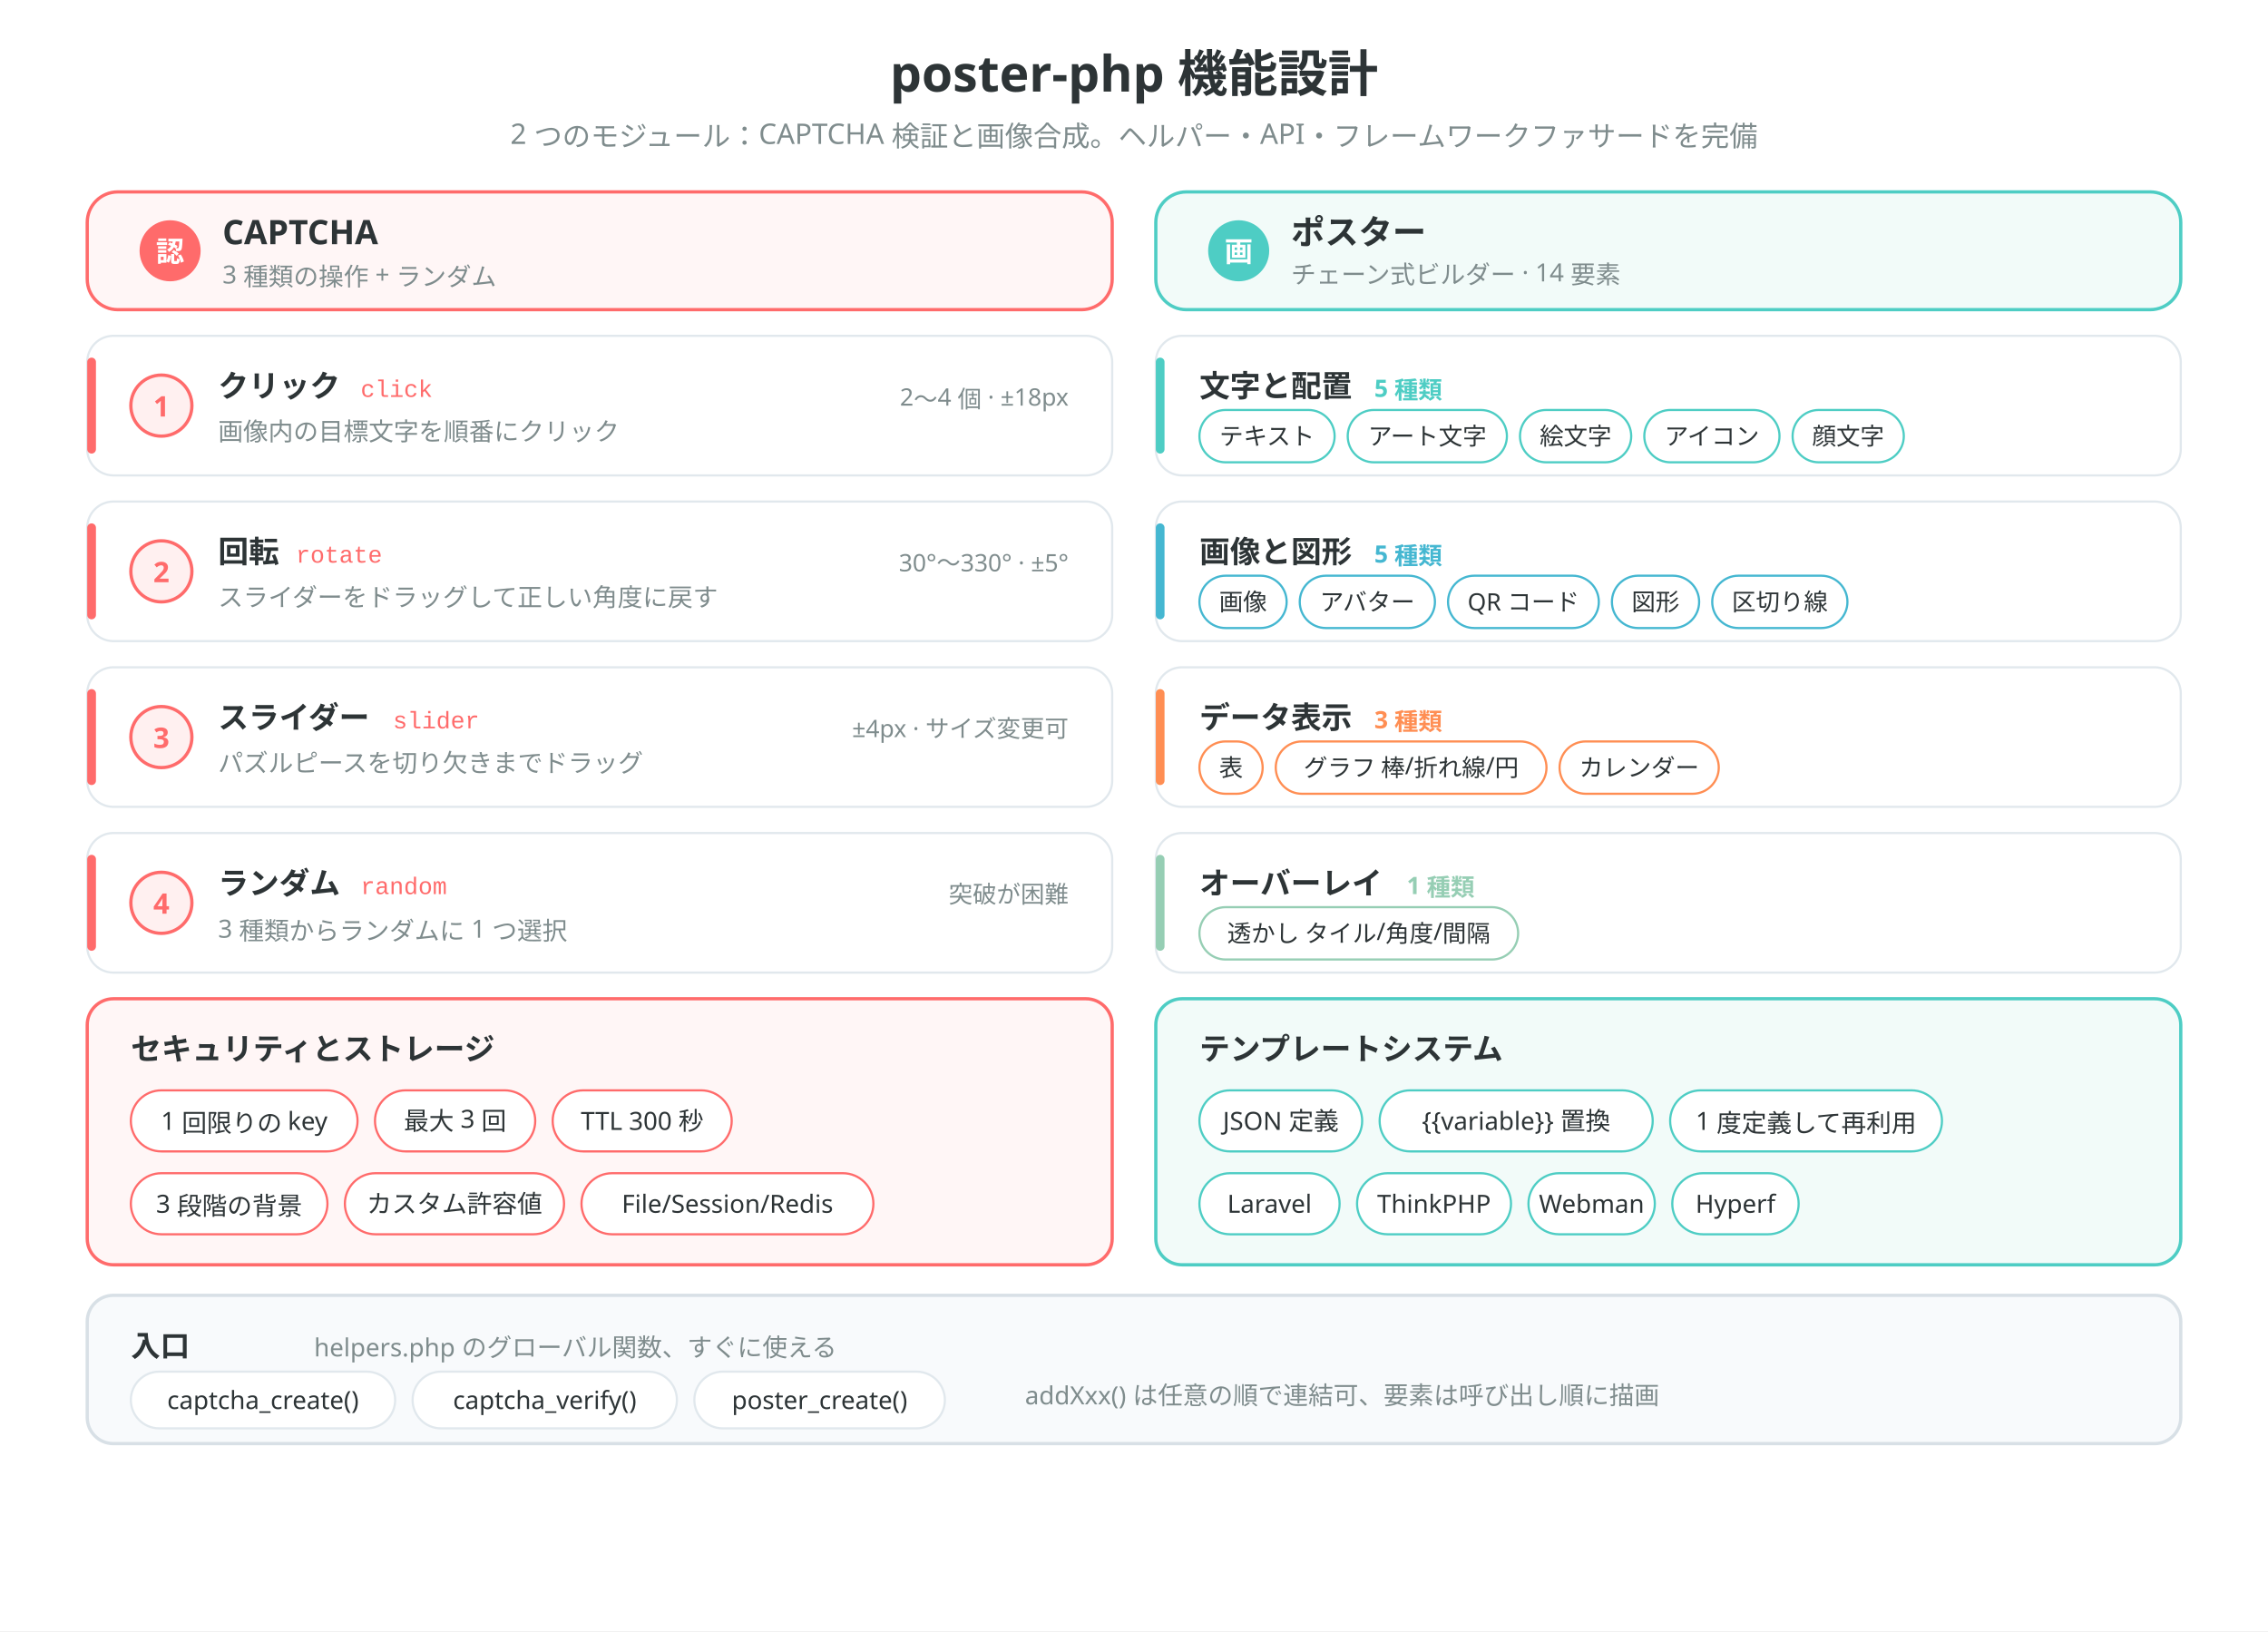
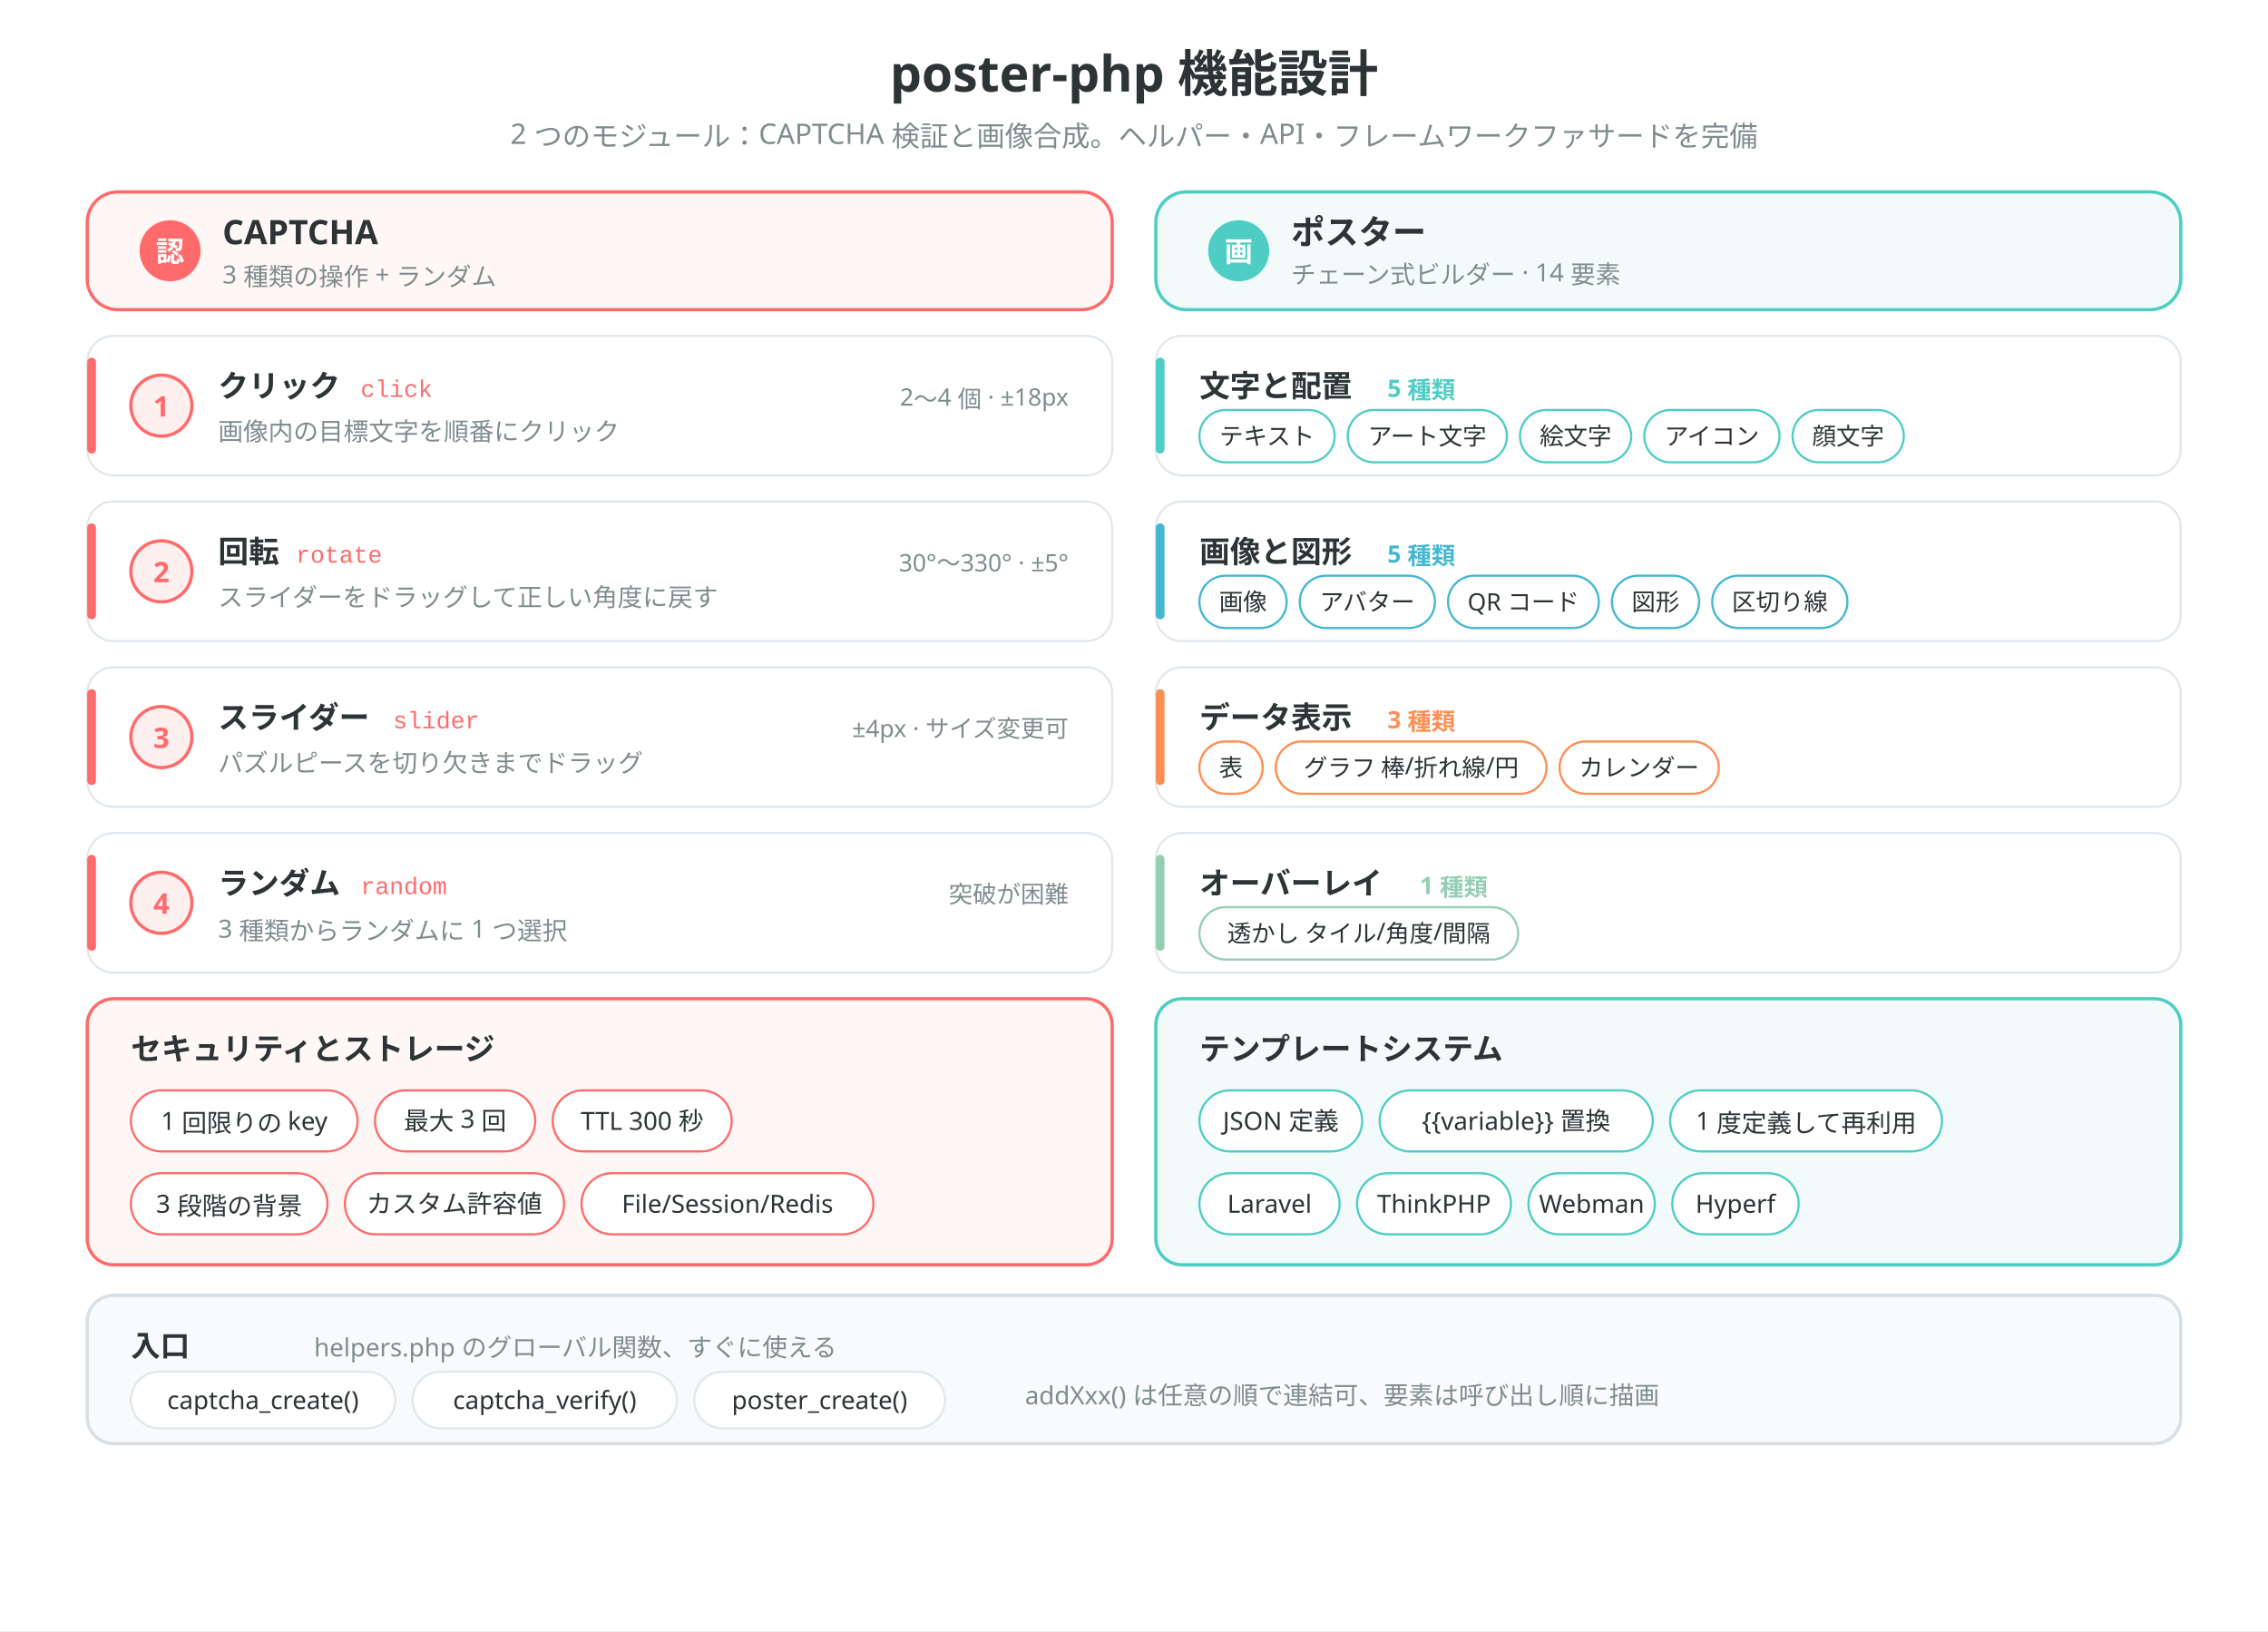
<svg xmlns="http://www.w3.org/2000/svg" viewBox="0 0 1040 748" width="1040" height="748" font-family="'Hiragino Sans','Yu Gothic','Noto Sans JP','Meiryo',sans-serif" role="img" aria-label="poster-php 機能設計">
  <defs>
    <marker id="arrow" viewBox="0 0 10 10" refX="9" refY="5" markerWidth="6" markerHeight="6" orient="auto">
      <path d="M0 0L10 5L0 10Z" fill="#B2BEC3" />
    </marker>
  </defs>
  <rect width="1040" height="748" fill="#FFFFFF" />
  <text x="520" y="42" font-size="23" fill="#2D3436" font-weight="700" text-anchor="middle">poster-php 機能設計</text>
  <text x="520" y="66" font-size="13" fill="#7F8C8D" text-anchor="middle">2 つのモジュール：CAPTCHA 検証と画像合成。ヘルパー・API・フレームワークファサードを完備</text>
  <rect x="40" y="88" width="470" height="54" rx="14" fill="#FFF6F6" stroke="#FF6B6B" stroke-width="1.5" />
  <circle cx="78" cy="115" r="14" fill="#FF6B6B" />
  <text x="78" y="120" font-size="13" fill="#FFFFFF" font-weight="700" text-anchor="middle">認</text>
  <text x="102" y="112" font-size="15.5" fill="#2D3436" font-weight="700">CAPTCHA</text>
  <text x="102" y="130" font-size="11.5" fill="#7F8C8D">3 種類の操作 + ランダム</text>
  <rect x="530" y="88" width="470" height="54" rx="14" fill="#F2FBF9" stroke="#4ECDC4" stroke-width="1.5" />
  <circle cx="568" cy="115" r="14" fill="#4ECDC4" />
  <text x="568" y="120" font-size="13" fill="#FFFFFF" font-weight="700" text-anchor="middle">画</text>
  <text x="592" y="112" font-size="15.5" fill="#2D3436" font-weight="700">ポスター</text>
  <text x="592" y="130" font-size="11.5" fill="#7F8C8D">チェーン式ビルダー · 14 要素</text>
  <rect x="40" y="154" width="470" height="64" rx="12" fill="#FFFFFF" stroke="#E1E8ED" stroke-width="1" />
  <rect x="40" y="164" width="4" height="44" rx="2" fill="#FF6B6B" />
  <circle cx="74" cy="186" r="14" fill="#FFF0F0" stroke="#FF6B6B" stroke-width="1.5" />
  <text x="74" y="191" font-size="13" fill="#FF6B6B" font-weight="700" text-anchor="middle">1</text>
  <text x="100" y="182" font-size="14" fill="#2D3436" font-weight="600">クリック</text>
  <text x="165.36" y="182" font-size="11" fill="#FF6B6B" font-family="'SFMono-Regular',Consolas,'Liberation Mono',Menlo,monospace">click</text>
  <text x="100" y="202" font-size="11.5" fill="#7F8C8D">画像内の目標文字を順番にクリック</text>
  <text x="490" y="186" font-size="11" fill="#7F8C8D" text-anchor="end">2〜4 個 · ±18px</text>
  <rect x="40" y="230" width="470" height="64" rx="12" fill="#FFFFFF" stroke="#E1E8ED" stroke-width="1" />
  <rect x="40" y="240" width="4" height="44" rx="2" fill="#FF6B6B" />
  <circle cx="74" cy="262" r="14" fill="#FFF0F0" stroke="#FF6B6B" stroke-width="1.5" />
  <text x="74" y="267" font-size="13" fill="#FF6B6B" font-weight="700" text-anchor="middle">2</text>
  <text x="100" y="258" font-size="14" fill="#2D3436" font-weight="600">回転</text>
  <text x="135.68" y="258" font-size="11" fill="#FF6B6B" font-family="'SFMono-Regular',Consolas,'Liberation Mono',Menlo,monospace">rotate</text>
  <text x="100" y="278" font-size="11.5" fill="#7F8C8D">スライダーをドラッグして正しい角度に戻す</text>
  <text x="490" y="262" font-size="11" fill="#7F8C8D" text-anchor="end">30°〜330° · ±5°</text>
  <rect x="40" y="306" width="470" height="64" rx="12" fill="#FFFFFF" stroke="#E1E8ED" stroke-width="1" />
  <rect x="40" y="316" width="4" height="44" rx="2" fill="#FF6B6B" />
  <circle cx="74" cy="338" r="14" fill="#FFF0F0" stroke="#FF6B6B" stroke-width="1.5" />
  <text x="74" y="343" font-size="13" fill="#FF6B6B" font-weight="700" text-anchor="middle">3</text>
  <text x="100" y="334" font-size="14" fill="#2D3436" font-weight="600">スライダー</text>
  <text x="180.2" y="334" font-size="11" fill="#FF6B6B" font-family="'SFMono-Regular',Consolas,'Liberation Mono',Menlo,monospace">slider</text>
  <text x="100" y="354" font-size="11.5" fill="#7F8C8D">パズルピースを切り欠きまでドラッグ</text>
  <text x="490" y="338" font-size="11" fill="#7F8C8D" text-anchor="end">±4px · サイズ変更可</text>
  <rect x="40" y="382" width="470" height="64" rx="12" fill="#FFFFFF" stroke="#E1E8ED" stroke-width="1" />
  <rect x="40" y="392" width="4" height="44" rx="2" fill="#FF6B6B" />
  <circle cx="74" cy="414" r="14" fill="#FFF0F0" stroke="#FF6B6B" stroke-width="1.5" />
  <text x="74" y="419" font-size="13" fill="#FF6B6B" font-weight="700" text-anchor="middle">4</text>
  <text x="100" y="410" font-size="14" fill="#2D3436" font-weight="600">ランダム</text>
  <text x="165.36" y="410" font-size="11" fill="#FF6B6B" font-family="'SFMono-Regular',Consolas,'Liberation Mono',Menlo,monospace">random</text>
  <text x="100" y="430" font-size="11.5" fill="#7F8C8D">3 種類からランダムに 1 つ選択</text>
  <text x="490" y="414" font-size="11" fill="#7F8C8D" text-anchor="end">突破が困難</text>
  <rect x="40" y="458" width="470" height="122" rx="12" fill="#FFF6F6" stroke="#FF6B6B" stroke-width="1.5" />
  <text x="60" y="486" font-size="14" fill="#2D3436" font-weight="700">セキュリティとストレージ</text>
  <rect x="60" y="500" width="103.95" height="28" rx="14" fill="#FFFFFF" stroke="#FF6B6B" stroke-width="1" />
  <text x="111.98" y="518.14" font-size="11.5" fill="#2D3436" text-anchor="middle">1 回限りの key</text>
  <rect x="171.95" y="500" width="73.48" height="28" rx="14" fill="#FFFFFF" stroke="#FF6B6B" stroke-width="1" />
  <text x="208.69" y="518.14" font-size="11.5" fill="#2D3436" text-anchor="middle">最大 3 回</text>
  <rect x="253.43" y="500" width="82.1" height="28" rx="14" fill="#FFFFFF" stroke="#FF6B6B" stroke-width="1" />
  <text x="294.48" y="518.14" font-size="11.5" fill="#2D3436" text-anchor="middle">TTL 300 秒</text>
  <rect x="60" y="538" width="90.15" height="28" rx="14" fill="#FFFFFF" stroke="#FF6B6B" stroke-width="1" />
  <text x="105.08" y="556.14" font-size="11.5" fill="#2D3436" text-anchor="middle">3 段階の背景</text>
  <rect x="158.15" y="538" width="100.5" height="28" rx="14" fill="#FFFFFF" stroke="#FF6B6B" stroke-width="1" />
  <text x="208.4" y="556.14" font-size="11.5" fill="#2D3436" text-anchor="middle">カスタム許容値</text>
  <rect x="266.65" y="538" width="133.85" height="28" rx="14" fill="#FFFFFF" stroke="#FF6B6B" stroke-width="1" />
  <text x="333.58" y="556.14" font-size="11.5" fill="#2D3436" text-anchor="middle">File/Session/Redis</text>
  <rect x="530" y="154" width="470" height="64" rx="12" fill="#FFFFFF" stroke="#E1E8ED" stroke-width="1" />
  <rect x="530" y="164" width="4" height="44" rx="2" fill="#4ECDC4" />
  <text x="550" y="182" font-size="14" fill="#2D3436" font-weight="600">文字と配置</text>
-   <text x="630.2" y="182" font-size="11" fill="#4ECDC4" font-weight="700">5 種類</text>
+   <text x="636.2" y="182" font-size="11" fill="#4ECDC4" font-weight="700">5 種類</text>
  <rect x="550" y="188" width="62" height="24" rx="12" fill="#FFFFFF" stroke="#4ECDC4" stroke-width="1" />
  <text x="581" y="203.96" font-size="11" fill="#2D3436" text-anchor="middle">テキスト</text>
  <rect x="618" y="188" width="73" height="24" rx="12" fill="#FFFFFF" stroke="#4ECDC4" stroke-width="1" />
  <text x="654.5" y="203.96" font-size="11" fill="#2D3436" text-anchor="middle">アート文字</text>
  <rect x="697" y="188" width="51" height="24" rx="12" fill="#FFFFFF" stroke="#4ECDC4" stroke-width="1" />
  <text x="722.5" y="203.96" font-size="11" fill="#2D3436" text-anchor="middle">絵文字</text>
  <rect x="754" y="188" width="62" height="24" rx="12" fill="#FFFFFF" stroke="#4ECDC4" stroke-width="1" />
  <text x="785" y="203.96" font-size="11" fill="#2D3436" text-anchor="middle">アイコン</text>
  <rect x="822" y="188" width="51" height="24" rx="12" fill="#FFFFFF" stroke="#4ECDC4" stroke-width="1" />
  <text x="847.5" y="203.96" font-size="11" fill="#2D3436" text-anchor="middle">顔文字</text>
  <rect x="530" y="230" width="470" height="64" rx="12" fill="#FFFFFF" stroke="#E1E8ED" stroke-width="1" />
  <rect x="530" y="240" width="4" height="44" rx="2" fill="#45B7D1" />
  <text x="550" y="258" font-size="14" fill="#2D3436" font-weight="600">画像と図形</text>
-   <text x="630.2" y="258" font-size="11" fill="#45B7D1" font-weight="700">5 種類</text>
+   <text x="636.2" y="258" font-size="11" fill="#45B7D1" font-weight="700">5 種類</text>
  <rect x="550" y="264" width="40" height="24" rx="12" fill="#FFFFFF" stroke="#45B7D1" stroke-width="1" />
  <text x="570" y="279.96" font-size="11" fill="#2D3436" text-anchor="middle">画像</text>
  <rect x="596" y="264" width="62" height="24" rx="12" fill="#FFFFFF" stroke="#45B7D1" stroke-width="1" />
  <text x="627" y="279.96" font-size="11" fill="#2D3436" text-anchor="middle">アバター</text>
  <rect x="664" y="264" width="69.15" height="24" rx="12" fill="#FFFFFF" stroke="#45B7D1" stroke-width="1" />
  <text x="698.58" y="279.96" font-size="11" fill="#2D3436" text-anchor="middle">QR コード</text>
  <rect x="739.15" y="264" width="40" height="24" rx="12" fill="#FFFFFF" stroke="#45B7D1" stroke-width="1" />
  <text x="759.15" y="279.96" font-size="11" fill="#2D3436" text-anchor="middle">図形</text>
  <rect x="785.15" y="264" width="62" height="24" rx="12" fill="#FFFFFF" stroke="#45B7D1" stroke-width="1" />
  <text x="816.15" y="279.96" font-size="11" fill="#2D3436" text-anchor="middle">区切り線</text>
  <rect x="530" y="306" width="470" height="64" rx="12" fill="#FFFFFF" stroke="#E1E8ED" stroke-width="1" />
  <rect x="530" y="316" width="4" height="44" rx="2" fill="#FF8E53" />
  <text x="550" y="334" font-size="14" fill="#2D3436" font-weight="600">データ表示</text>
-   <text x="630.2" y="334" font-size="11" fill="#FF8E53" font-weight="700">3 種類</text>
+   <text x="636.2" y="334" font-size="11" fill="#FF8E53" font-weight="700">3 種類</text>
  <rect x="550" y="340" width="29" height="24" rx="12" fill="#FFFFFF" stroke="#FF8E53" stroke-width="1" />
  <text x="564.5" y="355.96" font-size="11" fill="#2D3436" text-anchor="middle">表</text>
  <rect x="585" y="340" width="124.15" height="24" rx="12" fill="#FFFFFF" stroke="#FF8E53" stroke-width="1" />
  <text x="647.08" y="355.96" font-size="11" fill="#2D3436" text-anchor="middle">グラフ 棒/折れ線/円</text>
  <rect x="715.15" y="340" width="73" height="24" rx="12" fill="#FFFFFF" stroke="#FF8E53" stroke-width="1" />
  <text x="751.65" y="355.96" font-size="11" fill="#2D3436" text-anchor="middle">カレンダー</text>
  <rect x="530" y="382" width="470" height="64" rx="12" fill="#FFFFFF" stroke="#E1E8ED" stroke-width="1" />
  <rect x="530" y="392" width="4" height="44" rx="2" fill="#96CEB4" />
  <text x="550" y="410" font-size="14" fill="#2D3436" font-weight="600">オーバーレイ</text>
-   <text x="645.04" y="410" font-size="11" fill="#96CEB4" font-weight="700">1 種類</text>
+   <text x="651.04" y="410" font-size="11" fill="#96CEB4" font-weight="700">1 種類</text>
  <rect x="550" y="416" width="146.15" height="24" rx="12" fill="#FFFFFF" stroke="#96CEB4" stroke-width="1" />
  <text x="623.08" y="431.96" font-size="11" fill="#2D3436" text-anchor="middle">透かし タイル/角度/間隔</text>
  <rect x="530" y="458" width="470" height="122" rx="12" fill="#F2FBF9" stroke="#4ECDC4" stroke-width="1.5" />
  <text x="550" y="486" font-size="14" fill="#2D3436" font-weight="700">テンプレートシステム</text>
  <rect x="550" y="500" width="74.63" height="28" rx="14" fill="#FFFFFF" stroke="#4ECDC4" stroke-width="1" />
  <text x="587.31" y="518.14" font-size="11.5" fill="#2D3436" text-anchor="middle">JSON 定義</text>
  <rect x="632.63" y="500" width="125.23" height="28" rx="14" fill="#FFFFFF" stroke="#4ECDC4" stroke-width="1" />
  <text x="695.24" y="518.14" font-size="11.5" fill="#2D3436" text-anchor="middle">{{variable}} 置換</text>
  <rect x="765.85" y="500" width="124.65" height="28" rx="14" fill="#FFFFFF" stroke="#4ECDC4" stroke-width="1" />
  <text x="828.18" y="518.14" font-size="11.5" fill="#2D3436" text-anchor="middle">1 度定義して再利用</text>
  <rect x="550" y="538" width="64.28" height="28" rx="14" fill="#FFFFFF" stroke="#4ECDC4" stroke-width="1" />
  <text x="582.14" y="556.14" font-size="11.5" fill="#2D3436" text-anchor="middle">Laravel</text>
  <rect x="622.28" y="538" width="70.6" height="28" rx="14" fill="#FFFFFF" stroke="#4ECDC4" stroke-width="1" />
  <text x="657.58" y="556.14" font-size="11.5" fill="#2D3436" text-anchor="middle">ThinkPHP</text>
  <rect x="700.88" y="538" width="57.95" height="28" rx="14" fill="#FFFFFF" stroke="#4ECDC4" stroke-width="1" />
  <text x="729.85" y="556.14" font-size="11.5" fill="#2D3436" text-anchor="middle">Webman</text>
  <rect x="766.83" y="538" width="57.95" height="28" rx="14" fill="#FFFFFF" stroke="#4ECDC4" stroke-width="1" />
  <text x="795.8" y="556.14" font-size="11.5" fill="#2D3436" text-anchor="middle">Hyperf</text>
  <rect x="40" y="594" width="960" height="68" rx="12" fill="#F8FAFC" stroke="#D8E0E6" stroke-width="1.5" />
  <text x="60" y="622" font-size="13.5" fill="#2D3436" font-weight="700">入口</text>
  <text x="144" y="622" font-size="11.5" fill="#7F8C8D">helpers.php のグローバル関数、すぐに使える</text>
  <rect x="60" y="629" width="121.2" height="26" rx="13" fill="#FFFFFF" stroke="#E1E8ED" stroke-width="1" />
  <text x="120.6" y="646.14" font-size="11.5" fill="#2D3436" text-anchor="middle">captcha_create()</text>
  <rect x="189.2" y="629" width="121.2" height="26" rx="13" fill="#FFFFFF" stroke="#E1E8ED" stroke-width="1" />
  <text x="249.8" y="646.14" font-size="11.5" fill="#2D3436" text-anchor="middle">captcha_verify()</text>
  <rect x="318.4" y="629" width="114.88" height="26" rx="13" fill="#FFFFFF" stroke="#E1E8ED" stroke-width="1" />
  <text x="375.84" y="646.14" font-size="11.5" fill="#2D3436" text-anchor="middle">poster_create()</text>
  <text x="470" y="644" font-size="11.5" fill="#7F8C8D">addXxx() は任意の順で連結可、要素は呼び出し順に描画</text>
</svg>
